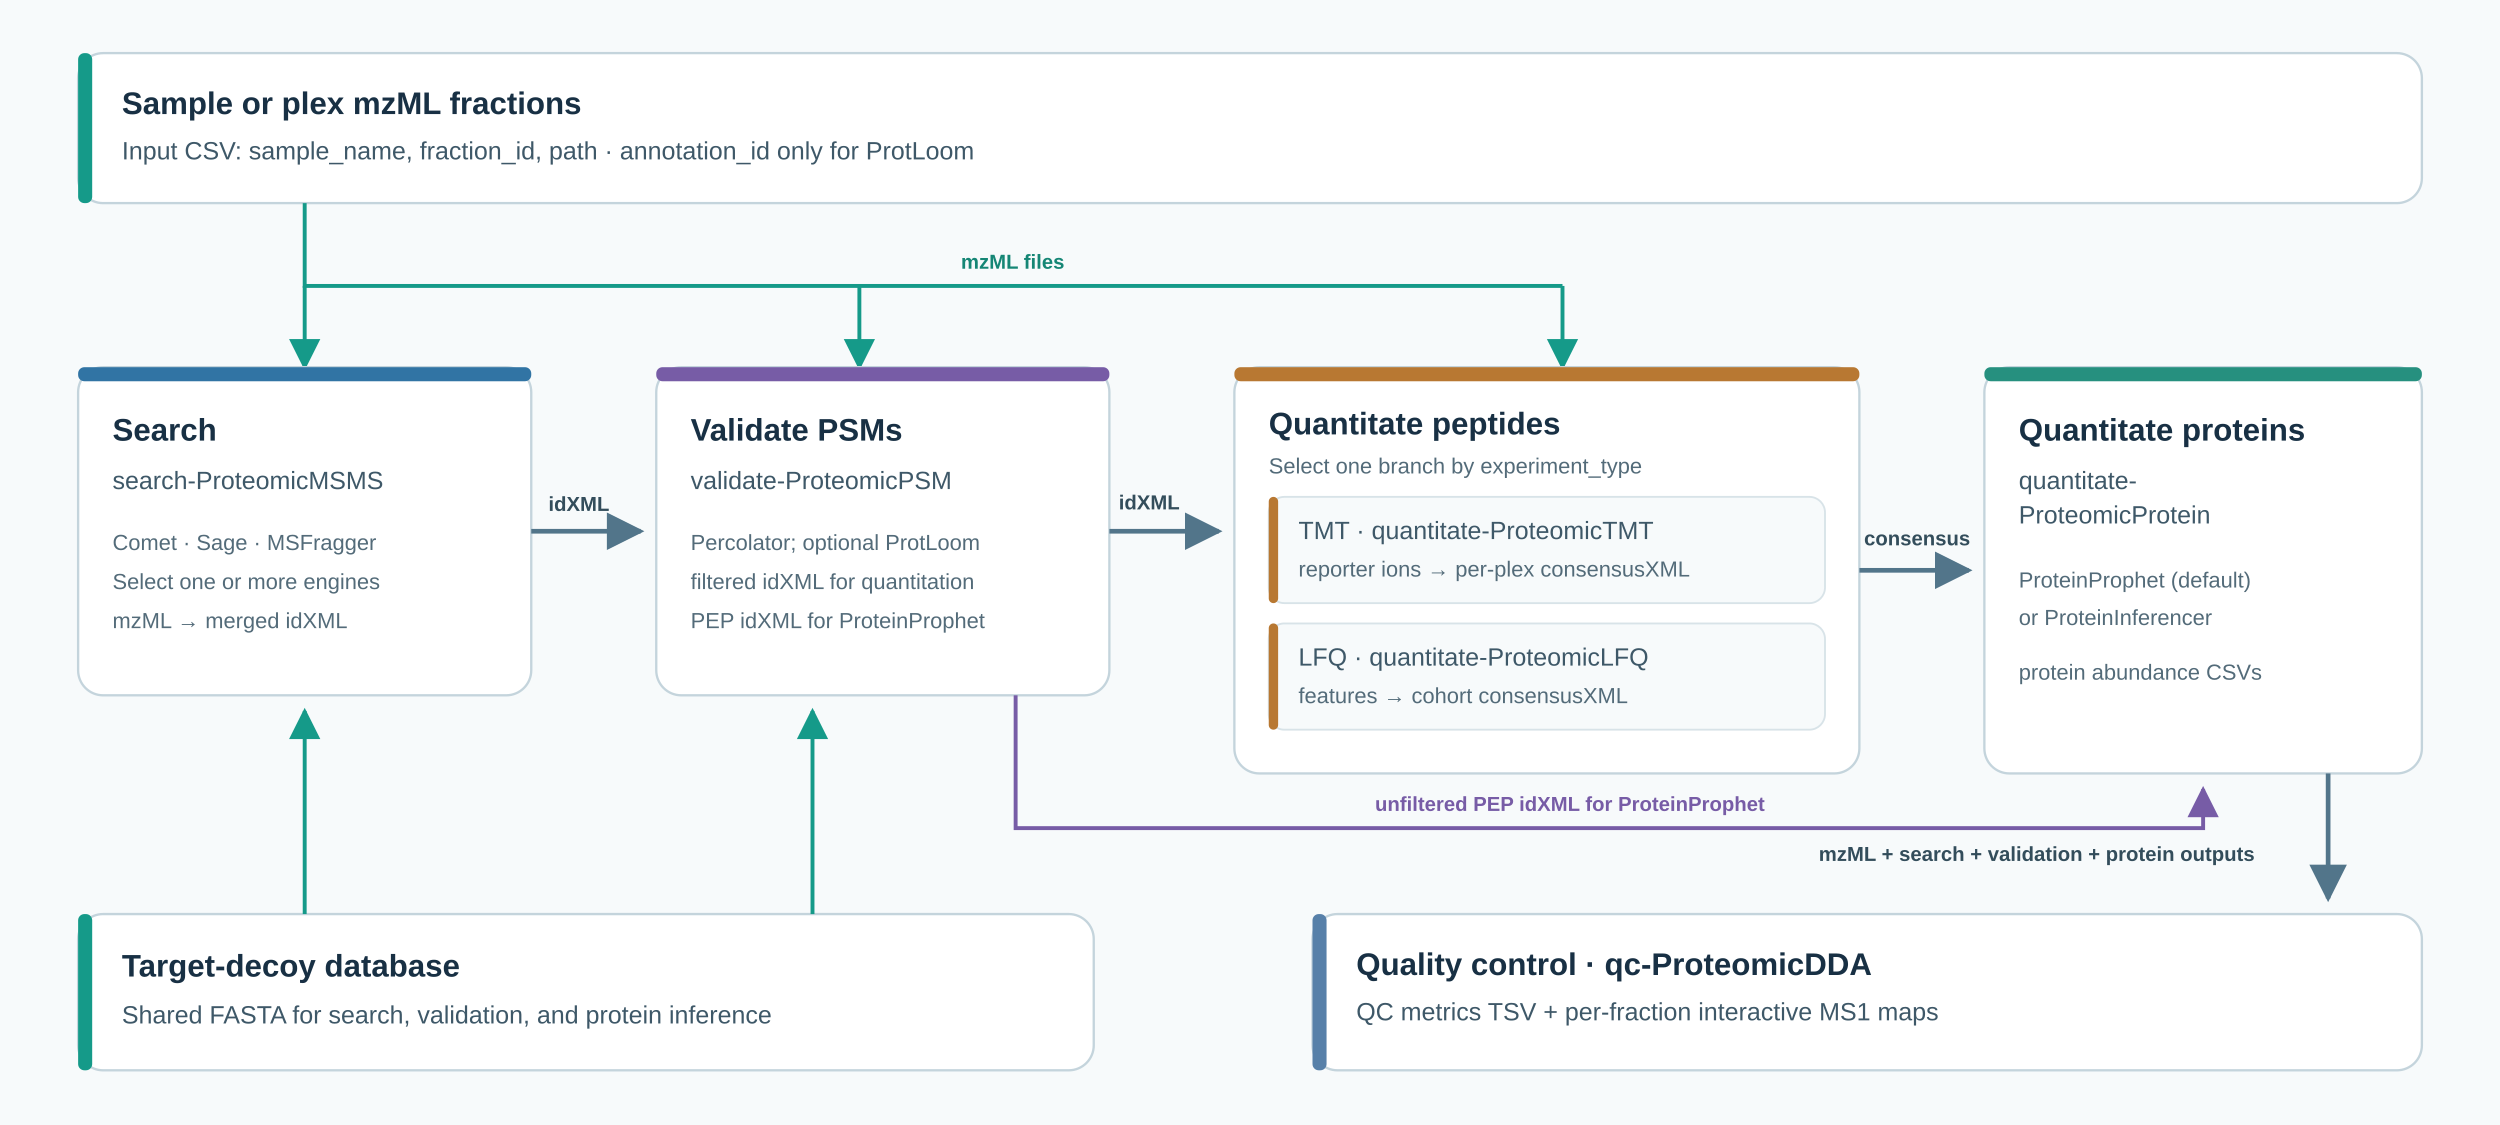
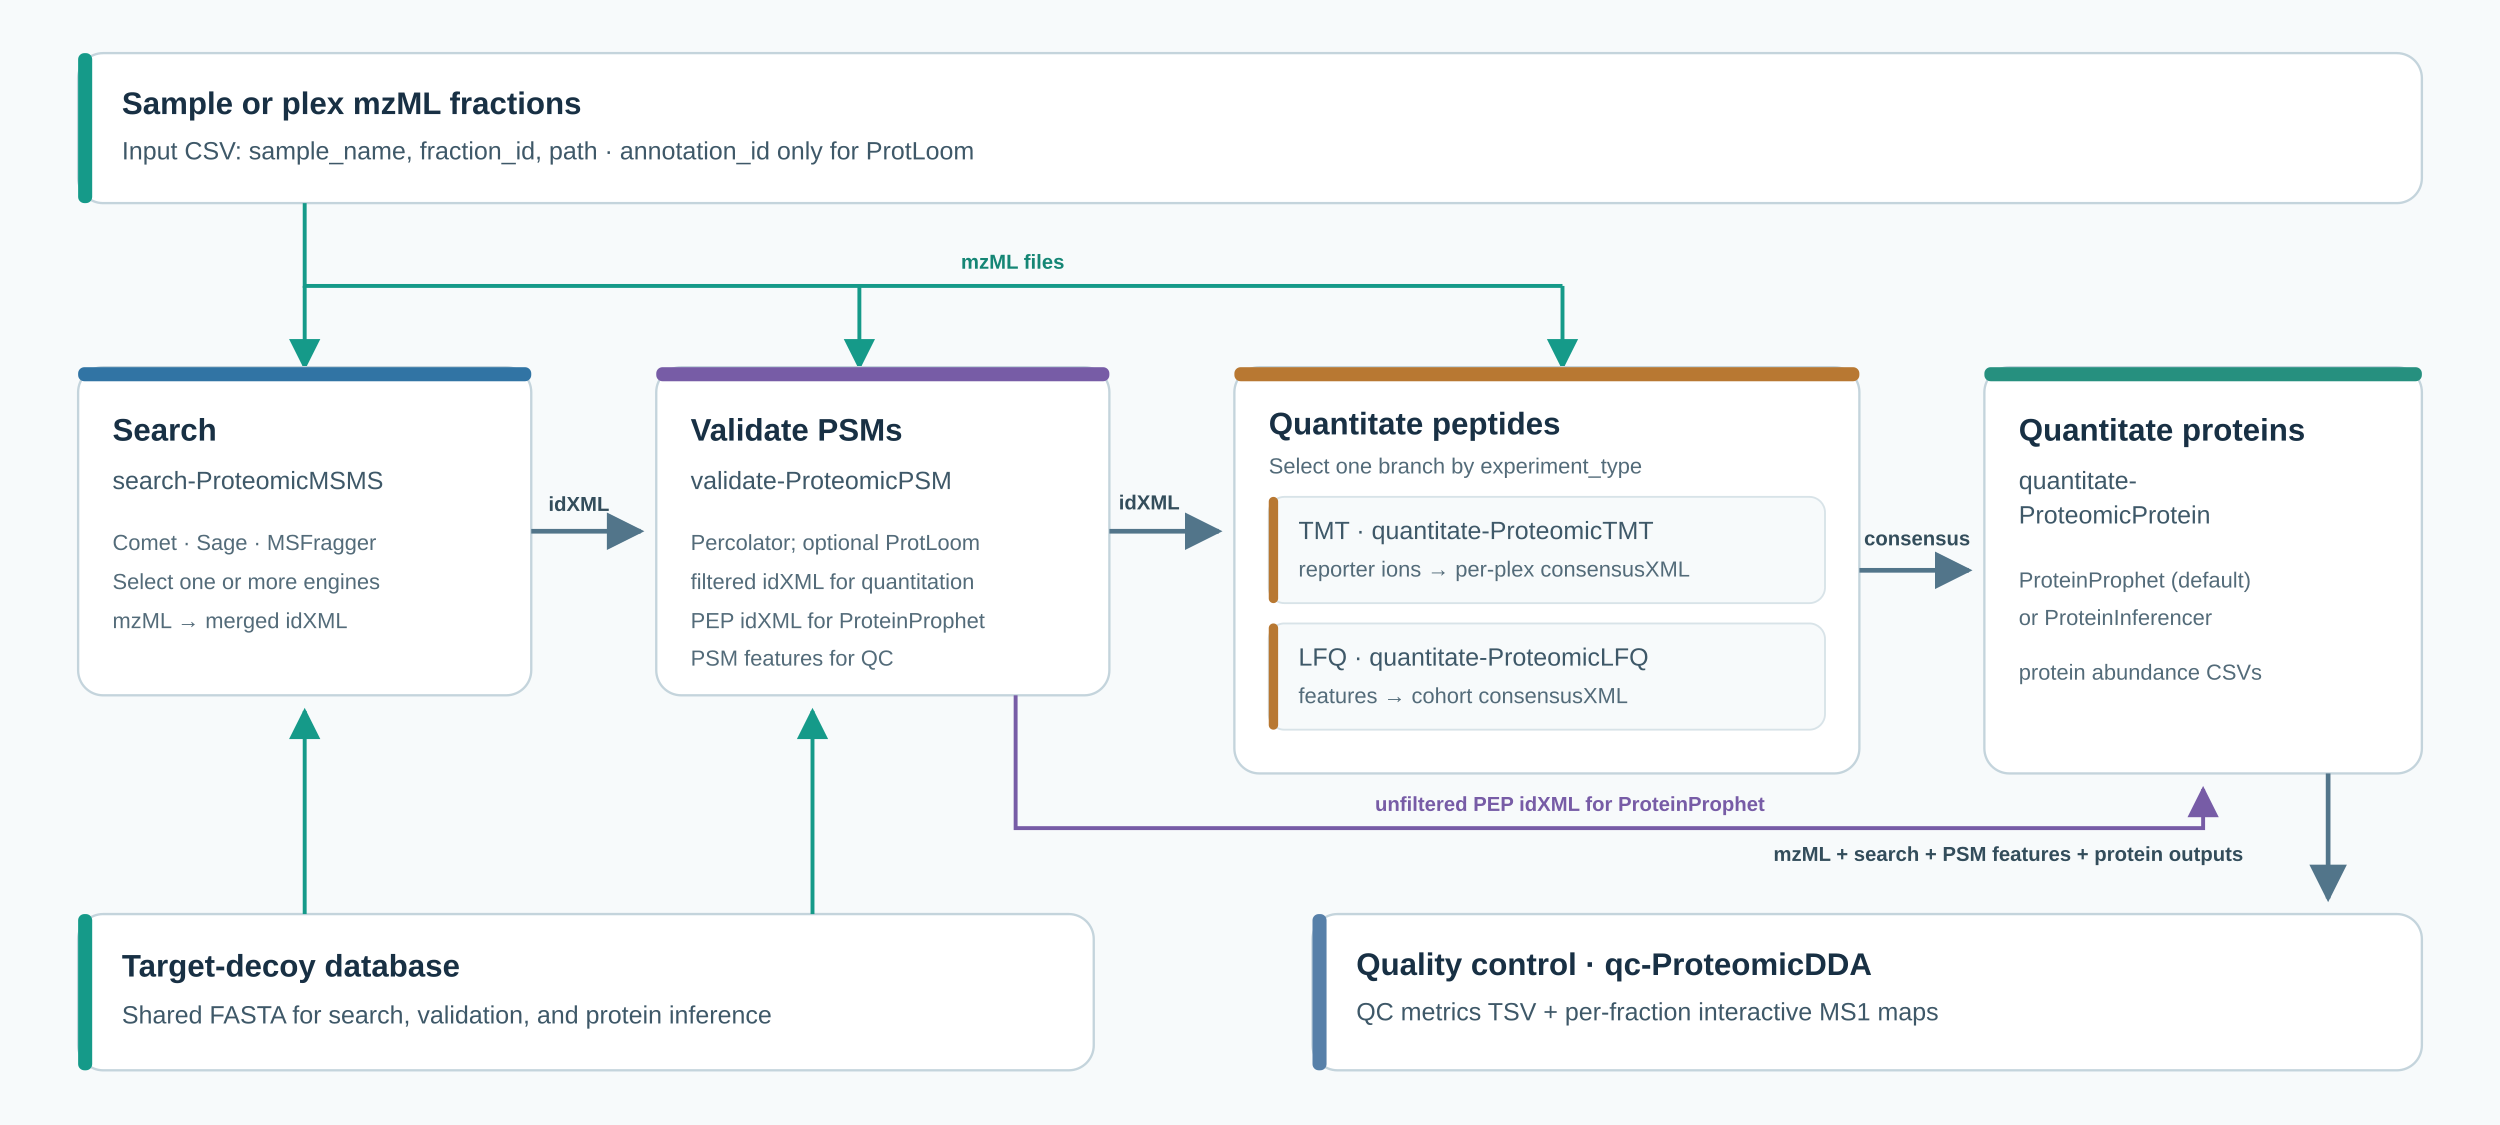
<svg xmlns="http://www.w3.org/2000/svg" width="1600" height="720" viewBox="0 0 1600 720" role="img" aria-labelledby="figure-title figure-description">
  <defs>
    <style>
      text { font-family: Arial, Helvetica, sans-serif; fill: #183044; }
      .name { font-size: 20px; font-weight: 700; }
      .tool { font-size: 16px; fill: #3e5868; }
      .small { font-size: 14px; fill: #536b79; }
      .handoff { font-size: 13px; font-weight: 700; fill: #334d5b; }
      .card { fill: #fff; stroke: #c4d4dc; stroke-width: 1.5; }
      .choice { fill: #f7fafb; stroke: #d8e3e8; stroke-width: 1.2; }
      .arrow { fill: none; stroke: #52758a; stroke-width: 3; marker-end: url(#arrowhead); }
      .input { fill: none; stroke: #159a89; stroke-width: 2.5; marker-end: url(#tealhead); }
      .bus { fill: none; stroke: #159a89; stroke-width: 2.5; }
      .aux { fill: none; stroke: #775ca6; stroke-width: 2.5; marker-end: url(#purplehead); }
    </style>
    <marker id="arrowhead" viewBox="0 0 10 10" refX="9" refY="5" markerWidth="8" markerHeight="8" orient="auto-start-reverse">
      <path d="M0 0 10 5 0 10Z" fill="#52758a" />
    </marker>
    <marker id="tealhead" viewBox="0 0 10 10" refX="9" refY="5" markerWidth="8" markerHeight="8" orient="auto-start-reverse">
      <path d="M0 0 10 5 0 10Z" fill="#159a89" />
    </marker>
    <marker id="purplehead" viewBox="0 0 10 10" refX="9" refY="5" markerWidth="8" markerHeight="8" orient="auto-start-reverse">
      <path d="M0 0 10 5 0 10Z" fill="#775ca6" />
    </marker>
  </defs>
  <rect width="1600" height="720" fill="#f7fafb" />
  <rect x="50" y="34" width="1500" height="96" rx="16" class="card" />
  <rect x="50" y="34" width="9" height="96" rx="4" fill="#159a89" />
  <text x="78" y="73" class="name">Sample or plex mzML fractions</text>
  <text x="78" y="102" class="tool">Input CSV: sample_name, fraction_id, path  ·  annotation_id only for ProtLoom</text>
  <path d="M195 130 V183 H1000" class="bus" />
  <path d="M195 183 V235" class="input" />
  <path d="M550 183 V235" class="input" />
  <path d="M1000 183 V235" class="input" />
  <text x="615" y="172" class="handoff" style="fill:#158675">mzML files</text>
  <rect x="50" y="235" width="290" height="210" rx="16" class="card" />
  <rect x="50" y="235" width="290" height="9" rx="4" fill="#3174a4" />
  <text x="72" y="282" class="name">Search</text>
  <text x="72" y="313" class="tool">search-ProteomicMSMS</text>
  <text x="72" y="352" class="small">Comet · Sage · MSFragger</text>
  <text x="72" y="377" class="small">Select one or more engines</text>
  <text x="72" y="402" class="small">mzML → merged idXML</text>
  <rect x="420" y="235" width="290" height="210" rx="16" class="card" />
  <rect x="420" y="235" width="290" height="9" rx="4" fill="#775ca6" />
  <text x="442" y="282" class="name">Validate PSMs</text>
  <text x="442" y="313" class="tool">validate-ProteomicPSM</text>
  <text x="442" y="352" class="small">Percolator; optional ProtLoom</text>
  <text x="442" y="377" class="small">filtered idXML for quantitation</text>
  <text x="442" y="402" class="small">PEP idXML for ProteinProphet</text>
+   <text x="442" y="426" class="small">PSM features for QC</text>
  <rect x="790" y="235" width="400" height="260" rx="16" class="card" />
  <rect x="790" y="235" width="400" height="9" rx="4" fill="#b87832" />
  <text x="812" y="278" class="name">Quantitate peptides</text>
  <text x="812" y="303" class="small">Select one branch by experiment_type</text>
  <rect x="812" y="318" width="356" height="68" rx="10" class="choice" />
  <rect x="812" y="318" width="6" height="68" rx="3" fill="#b87832" />
  <text x="831" y="345" class="tool">TMT · quantitate-ProteomicTMT</text>
  <text x="831" y="369" class="small">reporter ions → per-plex consensusXML</text>
  <rect x="812" y="399" width="356" height="68" rx="10" class="choice" />
  <rect x="812" y="399" width="6" height="68" rx="3" fill="#b87832" />
  <text x="831" y="426" class="tool">LFQ · quantitate-ProteomicLFQ</text>
  <text x="831" y="450" class="small">features → cohort consensusXML</text>
  <rect x="1270" y="235" width="280" height="260" rx="16" class="card" />
  <rect x="1270" y="235" width="280" height="9" rx="4" fill="#26907f" />
  <text x="1292" y="282" class="name">Quantitate proteins</text>
  <text x="1292" y="313" class="tool">quantitate-</text>
  <text x="1292" y="335" class="tool">ProteomicProtein</text>
  <text x="1292" y="376" class="small">ProteinProphet (default)</text>
  <text x="1292" y="400" class="small">or ProteinInferencer</text>
  <text x="1292" y="435" class="small">protein abundance CSVs</text>
  <path d="M340 340 H410" class="arrow" />
  <text x="351" y="327" class="handoff">idXML</text>
  <path d="M710 340 H780" class="arrow" />
  <text x="716" y="326" class="handoff">idXML</text>
  <path d="M1190 365 H1260" class="arrow" />
  <text x="1193" y="349" class="handoff">consensus</text>
  <path d="M650 445 V530 H1410 V505" class="aux" />
  <text x="880" y="519" class="handoff" style="fill:#775ca6">unfiltered PEP idXML for ProteinProphet</text>
  <rect x="50" y="585" width="650" height="100" rx="16" class="card" />
  <rect x="50" y="585" width="9" height="100" rx="4" fill="#159a89" />
  <text x="78" y="625" class="name">Target-decoy database</text>
  <text x="78" y="655" class="tool">Shared FASTA for search, validation, and protein inference</text>
  <path d="M195 585 V455" class="input" />
  <path d="M520 585 V455" class="input" />
  <path d="M1490 495 V575" class="arrow" />
-   <text x="1164" y="551" class="handoff">mzML + search + validation + protein outputs</text>
+   <text x="1135" y="551" class="handoff">mzML + search + PSM features + protein outputs</text>
  <rect x="840" y="585" width="710" height="100" rx="16" class="card" />
  <rect x="840" y="585" width="9" height="100" rx="4" fill="#5780a9" />
  <text x="868" y="624" class="name">Quality control · qc-ProteomicDDA</text>
  <text x="868" y="653" class="tool">QC metrics TSV + per-fraction interactive MS1 maps</text>
</svg>
